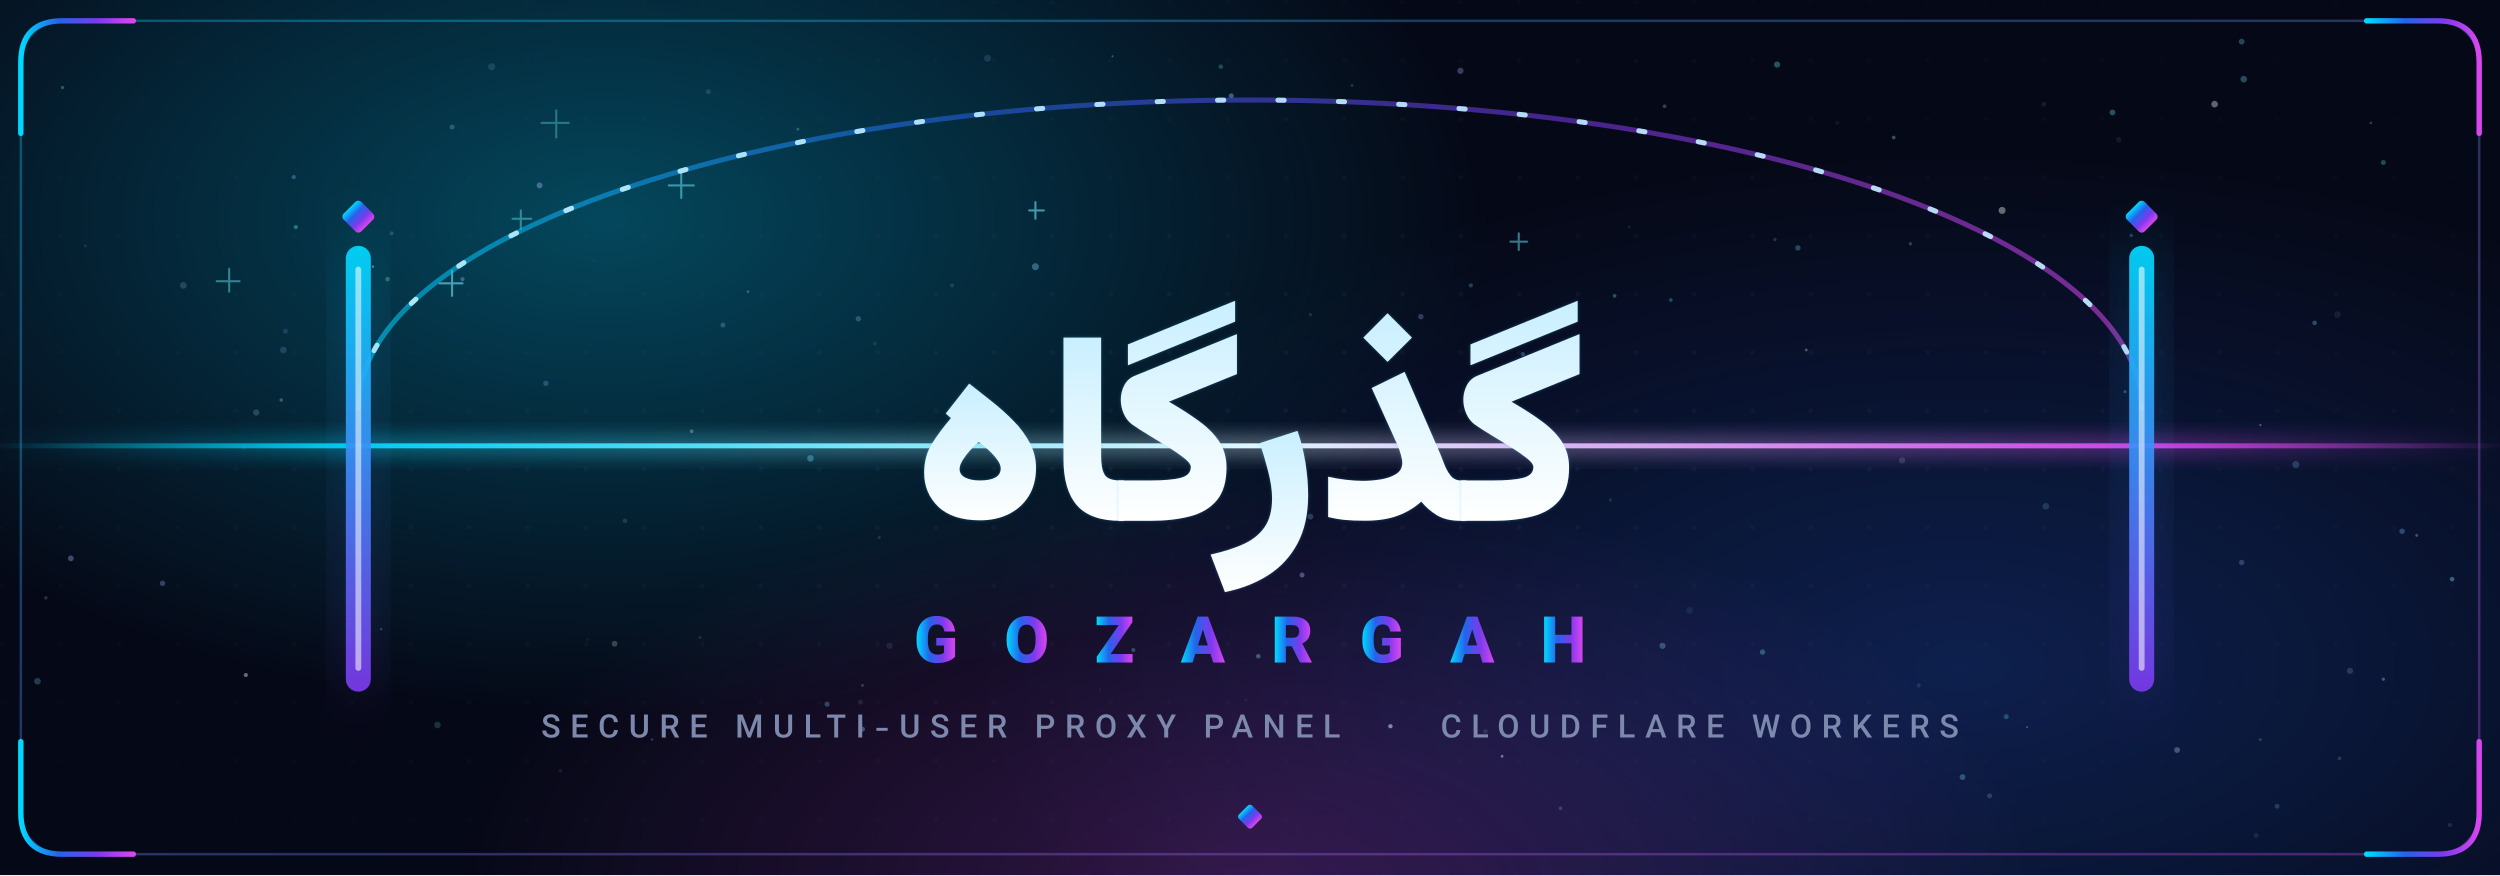
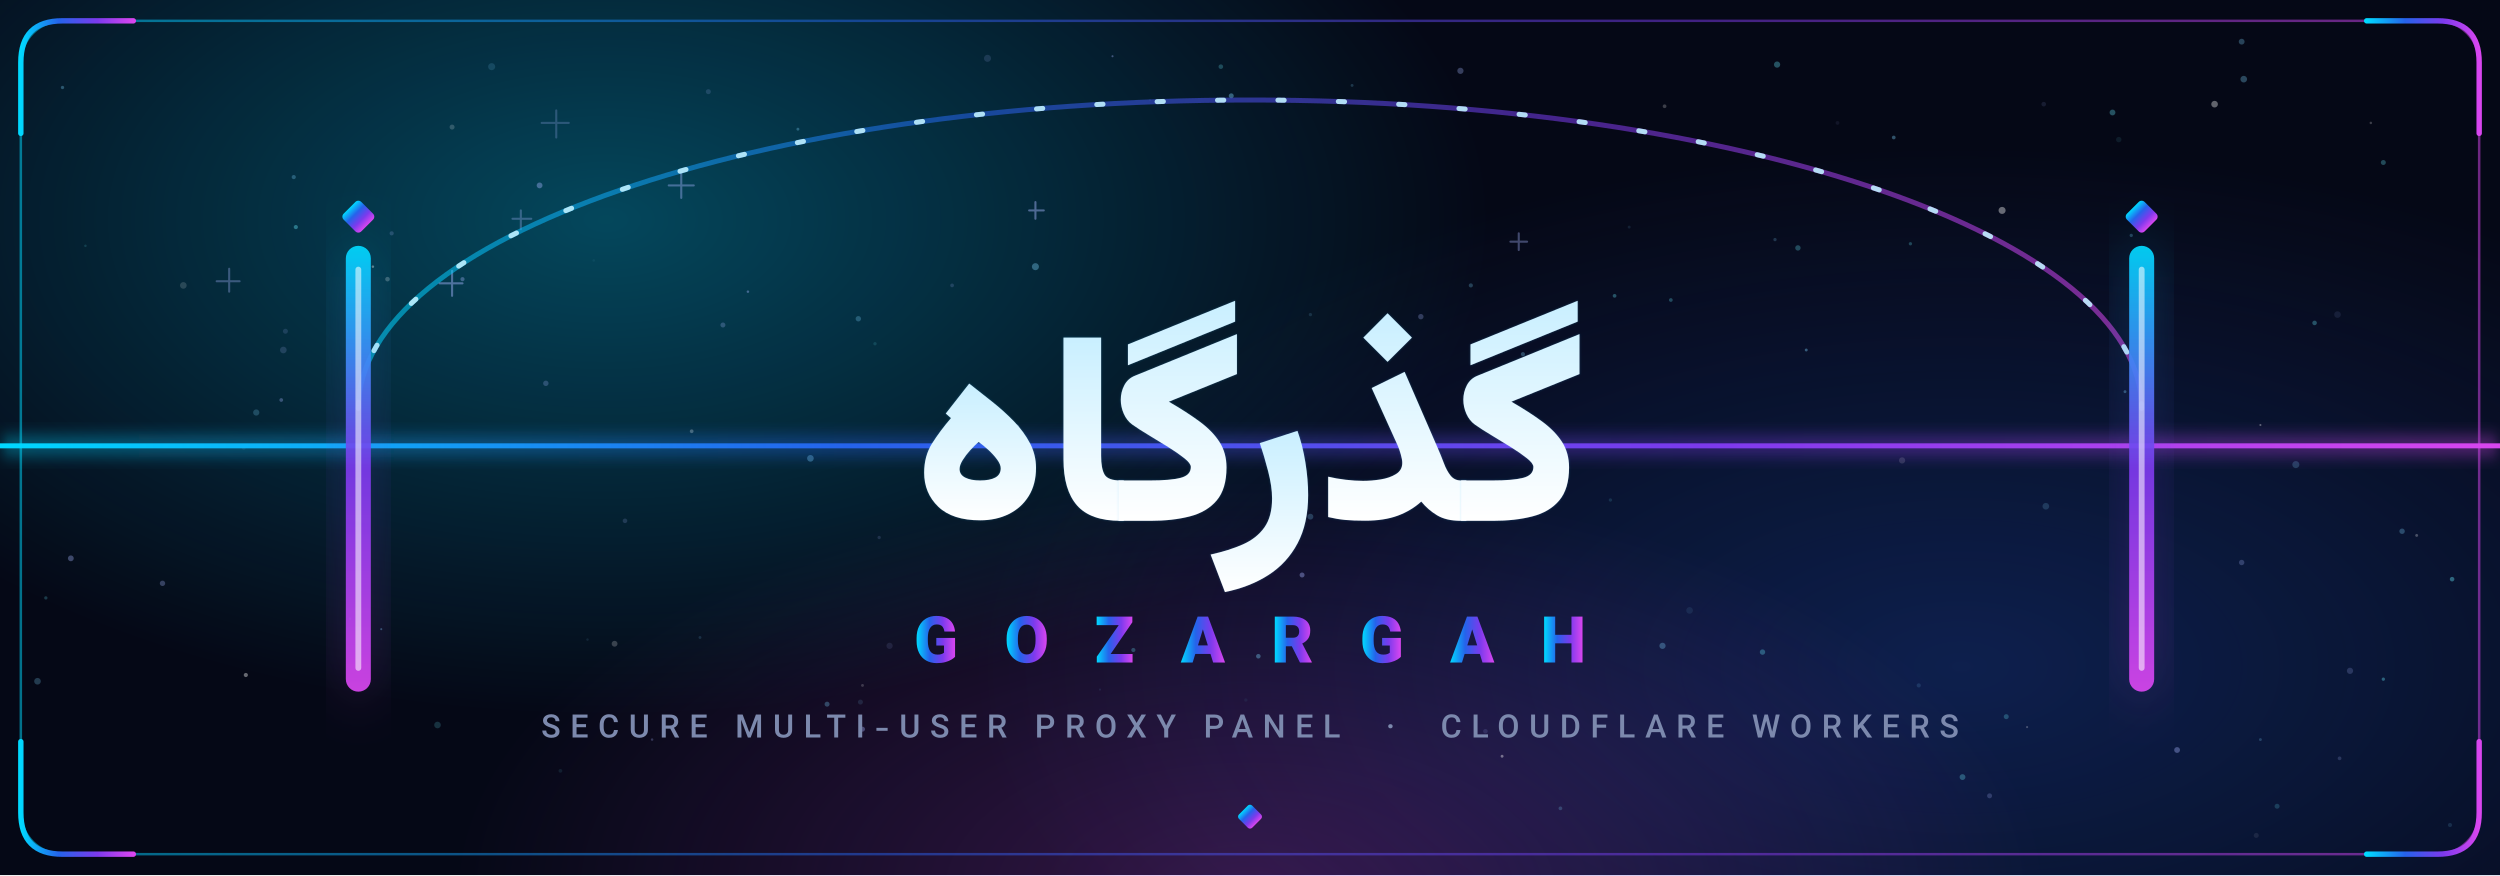
<svg xmlns="http://www.w3.org/2000/svg" width="1200" height="420" viewBox="0 0 1200 420" role="img" aria-label="Gozargah — secure multi-user proxy panel on Cloudflare Workers">
  <defs>
+     <linearGradient id="brandGrad" x1="0" y1="0" x2="1" y2="0">
+       <stop offset="0%" stop-color="#00D9FF" />
+       <stop offset="34%" stop-color="#2563EB" />
+       <stop offset="68%" stop-color="#7C3AED" />
+       <stop offset="100%" stop-color="#D946EF" />
+     </linearGradient>
+     <linearGradient id="brandGradV" x1="0" y1="0" x2="0" y2="1">
+       <stop offset="0%" stop-color="#00D9FF" />
+       <stop offset="50%" stop-color="#7C3AED" />
+       <stop offset="100%" stop-color="#D946EF" />
+     </linearGradient>
+     <linearGradient id="textGrad" x1="0" y1="0" x2="0" y2="1">
+       <stop offset="0%" stop-color="#FFFFFF" />
+       <stop offset="100%" stop-color="#C9EFFF" />
+     </linearGradient>
    <radialGradient id="gCyan" cx="50%" cy="50%" r="50%">
-       <stop offset="0%" stop-color="#00D9FF" stop-opacity="0.30" />
+       <stop offset="0%" stop-color="#00D9FF" stop-opacity="0.3" />
      <stop offset="100%" stop-color="#00D9FF" stop-opacity="0" />
    </radialGradient>
    <radialGradient id="gBlue" cx="50%" cy="50%" r="50%">
      <stop offset="0%" stop-color="#2563EB" stop-opacity="0.26" />
      <stop offset="100%" stop-color="#2563EB" stop-opacity="0" />
    </radialGradient>
    <radialGradient id="gMag" cx="50%" cy="50%" r="50%">
      <stop offset="0%" stop-color="#D946EF" stop-opacity="0.22" />
      <stop offset="100%" stop-color="#D946EF" stop-opacity="0" />
    </radialGradient>
-     <linearGradient id="textGrad" x1="0" y1="0" x2="0" y2="1">
-       <stop offset="0%" stop-color="#FFFFFF" />
-       <stop offset="100%" stop-color="#C9EFFF" />
-     </linearGradient>
-     <linearGradient id="brandGrad" x1="0" y1="0" x2="1" y2="0">
-       <stop offset="0%" stop-color="#00D9FF" />
-       <stop offset="34%" stop-color="#2563EB" />
-       <stop offset="68%" stop-color="#7C3AED" />
-       <stop offset="100%" stop-color="#D946EF" />
-     </linearGradient>
-     <linearGradient id="pillarGrad" x1="0" y1="0" x2="0" y2="1">
-       <stop offset="0%" stop-color="#00D9FF" />
-       <stop offset="100%" stop-color="#7C3AED" />
-     </linearGradient>
-     <linearGradient id="beamGrad" x1="0" y1="0" x2="1" y2="0">
-       <stop offset="0%" stop-color="#00D9FF" stop-opacity="0" />
-       <stop offset="14%" stop-color="#00D9FF" stop-opacity="0.9" />
-       <stop offset="50%" stop-color="#E0F7FF" stop-opacity="1" />
-       <stop offset="86%" stop-color="#D946EF" stop-opacity="0.9" />
-       <stop offset="100%" stop-color="#D946EF" stop-opacity="0" />
-     </linearGradient>
-     <linearGradient id="frameGrad" x1="0" y1="0" x2="1" y2="1">
-       <stop offset="0%" stop-color="#00D9FF" stop-opacity="0.65" />
-       <stop offset="100%" stop-color="#D946EF" stop-opacity="0.65" />
-     </linearGradient>
-     <pattern id="dots" width="28" height="28" patternUnits="userSpaceOnUse">
-       <circle cx="1.2" cy="1.2" r="1.1" fill="#3B4C7A" />
-     </pattern>
    <filter id="blurL" x="-60%" y="-60%" width="220%" height="220%">
-       <feGaussianBlur stdDeviation="16" />
+       <feGaussianBlur stdDeviation="14" />
    </filter>
    <filter id="blurS" x="-60%" y="-60%" width="220%" height="220%">
-       <feGaussianBlur stdDeviation="4" />
+       <feGaussianBlur stdDeviation="3.5" />
    </filter>
-     <filter id="wmGlow" x="-30%" y="-60%" width="160%" height="220%">
-       <feDropShadow dx="0" dy="0" stdDeviation="14" flood-color="#38BDF8" flood-opacity="0.38" />
+     <filter id="softGlow" x="-40%" y="-40%" width="180%" height="180%">
+       <feDropShadow dx="0" dy="0" stdDeviation="10" flood-color="#38BDF8" flood-opacity="0.38" />
    </filter>
-     <radialGradient id="fadeMask" cx="50%" cy="50%" r="72%">
-       <stop offset="0%" stop-color="#FFFFFF" stop-opacity="0.16" />
-       <stop offset="70%" stop-color="#FFFFFF" stop-opacity="0.05" />
-       <stop offset="100%" stop-color="#FFFFFF" stop-opacity="0" />
-     </radialGradient>
-     <mask id="dotMask">
-       <rect width="1200" height="420" fill="url(#fadeMask)" />
-     </mask>
  </defs>
  <rect width="1200" height="420" fill="#050816" />
  <ellipse cx="290" cy="105" rx="430" ry="240" fill="url(#gCyan)" />
  <ellipse cx="940" cy="320" rx="470" ry="250" fill="url(#gBlue)" />
  <ellipse cx="600" cy="430" rx="380" ry="200" fill="url(#gMag)" />
-   <rect width="1200" height="420" fill="url(#dots)" mask="url(#dotMask)" />
  <circle cx="852" cy="115" r="0.8" fill="#7DD3FC" opacity="0.21" />
  <circle cx="414" cy="329" r="0.7" fill="#FFFFFF" opacity="0.18" />
  <circle cx="136" cy="168" r="1.6" fill="#A5B4FC" opacity="0.18" />
  <circle cx="799" cy="51" r="0.9" fill="#FFFFFF" opacity="0.22" />
  <circle cx="1160" cy="257" r="0.7" fill="#FFFFFF" opacity="0.26" />
  <circle cx="30" cy="42" r="0.8" fill="#7DD3FC" opacity="0.32" />
  <circle cx="383" cy="62" r="0.7" fill="#7DD3FC" opacity="0.31" />
  <circle cx="340" cy="44" r="1.2" fill="#A5B4FC" opacity="0.17" />
  <circle cx="414" cy="350" r="1.2" fill="#A5B4FC" opacity="0.36" />
  <circle cx="552" cy="48" r="0.5" fill="#67E8F9" opacity="0.08" />
  <circle cx="942" cy="373" r="1.4" fill="#67E8F9" opacity="0.30" />
  <circle cx="598" cy="336" r="0.8" fill="#67E8F9" opacity="0.06" />
  <circle cx="18" cy="327" r="1.6" fill="#7DD3FC" opacity="0.25" />
  <circle cx="1083" cy="401" r="1.2" fill="#FFFFFF" opacity="0.08" />
  <circle cx="295" cy="309" r="1.4" fill="#FFFFFF" opacity="0.21" />
  <circle cx="749" cy="388" r="0.9" fill="#7DD3FC" opacity="0.23" />
  <circle cx="236" cy="32" r="1.7" fill="#7DD3FC" opacity="0.15" />
  <circle cx="78" cy="280" r="1.3" fill="#A5B4FC" opacity="0.30" />
  <circle cx="1076" cy="270" r="1.3" fill="#A5B4FC" opacity="0.26" />
  <circle cx="179" cy="128" r="0.6" fill="#FFFFFF" opacity="0.37" />
  <circle cx="701" cy="34" r="1.5" fill="#A5B4FC" opacity="0.31" />
  <circle cx="427" cy="310" r="1.5" fill="#A5B4FC" opacity="0.12" />
  <circle cx="1144" cy="326" r="0.8" fill="#67E8F9" opacity="0.36" />
  <circle cx="921" cy="329" r="1.0" fill="#7DD3FC" opacity="0.14" />
  <circle cx="474" cy="28" r="1.7" fill="#A5B4FC" opacity="0.15" />
  <circle cx="1122" cy="151" r="1.6" fill="#A5B4FC" opacity="0.10" />
  <circle cx="183" cy="302" r="0.5" fill="#7DD3FC" opacity="0.34" />
  <circle cx="141" cy="85" r="1.0" fill="#7DD3FC" opacity="0.29" />
  <circle cx="422" cy="258" r="0.8" fill="#A5B4FC" opacity="0.16" />
  <circle cx="625" cy="276" r="1.2" fill="#A5B4FC" opacity="0.39" />
  <circle cx="259" cy="89" r="1.4" fill="#A5B4FC" opacity="0.40" />
  <circle cx="1144" cy="78" r="1.2" fill="#67E8F9" opacity="0.29" />
  <circle cx="1045" cy="360" r="1.4" fill="#A5B4FC" opacity="0.37" />
  <circle cx="282" cy="307" r="0.6" fill="#7DD3FC" opacity="0.10" />
  <circle cx="389" cy="220" r="1.6" fill="#7DD3FC" opacity="0.34" />
  <circle cx="1111" cy="155" r="1.1" fill="#67E8F9" opacity="0.31" />
  <circle cx="853" cy="31" r="1.5" fill="#67E8F9" opacity="0.33" />
  <circle cx="798" cy="310" r="1.5" fill="#7DD3FC" opacity="0.31" />
  <circle cx="1063" cy="50" r="1.6" fill="#FFFFFF" opacity="0.37" />
  <circle cx="1085" cy="355" r="0.7" fill="#7DD3FC" opacity="0.23" />
  <circle cx="222" cy="134" r="1.0" fill="#A5B4FC" opacity="0.35" />
  <circle cx="285" cy="125" r="0.6" fill="#7DD3FC" opacity="0.06" />
  <circle cx="629" cy="248" r="1.4" fill="#7DD3FC" opacity="0.24" />
  <circle cx="981" cy="50" r="1.1" fill="#A5B4FC" opacity="0.12" />
  <circle cx="217" cy="61" r="1.2" fill="#FFFFFF" opacity="0.18" />
  <circle cx="1128" cy="322" r="1.5" fill="#A5B4FC" opacity="0.21" />
  <circle cx="863" cy="119" r="1.3" fill="#67E8F9" opacity="0.28" />
  <circle cx="186" cy="134" r="1.1" fill="#FFFFFF" opacity="0.23" />
  <circle cx="1102" cy="223" r="1.7" fill="#7DD3FC" opacity="0.22" />
  <circle cx="1085" cy="204" r="0.5" fill="#FFFFFF" opacity="0.33" />
  <circle cx="313" cy="355" r="0.6" fill="#A5B4FC" opacity="0.26" />
  <circle cx="347" cy="156" r="1.2" fill="#A5B4FC" opacity="0.26" />
  <circle cx="300" cy="250" r="1.1" fill="#A5B4FC" opacity="0.18" />
  <circle cx="882" cy="59" r="0.9" fill="#A5B4FC" opacity="0.08" />
  <circle cx="867" cy="168" r="0.7" fill="#7DD3FC" opacity="0.39" />
  <circle cx="262" cy="184" r="1.3" fill="#A5B4FC" opacity="0.25" />
  <circle cx="123" cy="198" r="1.5" fill="#7DD3FC" opacity="0.23" />
  <circle cx="210" cy="348" r="1.6" fill="#67E8F9" opacity="0.18" />
  <circle cx="41" cy="118" r="0.6" fill="#67E8F9" opacity="0.15" />
  <circle cx="1177" cy="278" r="1.1" fill="#67E8F9" opacity="0.39" />
  <circle cx="88" cy="137" r="1.6" fill="#FFFFFF" opacity="0.15" />
  <circle cx="269" cy="370" r="0.9" fill="#67E8F9" opacity="0.10" />
  <circle cx="775" cy="142" r="0.9" fill="#67E8F9" opacity="0.32" />
  <circle cx="973" cy="349" r="0.5" fill="#FFFFFF" opacity="0.25" />
  <circle cx="336" cy="306" r="0.7" fill="#7DD3FC" opacity="0.15" />
  <circle cx="913" cy="221" r="1.5" fill="#FFFFFF" opacity="0.14" />
  <circle cx="142" cy="109" r="1.0" fill="#67E8F9" opacity="0.38" />
  <circle cx="1123" cy="364" r="0.9" fill="#A5B4FC" opacity="0.20" />
  <circle cx="1093" cy="387" r="1.2" fill="#67E8F9" opacity="0.19" />
  <circle cx="528" cy="331" r="0.5" fill="#7DD3FC" opacity="0.10" />
  <circle cx="1076" cy="20" r="1.4" fill="#7DD3FC" opacity="0.29" />
  <circle cx="961" cy="101" r="1.7" fill="#FFFFFF" opacity="0.39" />
  <circle cx="1014" cy="54" r="1.4" fill="#67E8F9" opacity="0.33" />
  <circle cx="1023" cy="113" r="0.8" fill="#7DD3FC" opacity="0.26" />
  <circle cx="982" cy="243" r="1.6" fill="#7DD3FC" opacity="0.18" />
  <circle cx="811" cy="293" r="1.6" fill="#7DD3FC" opacity="0.09" />
  <circle cx="1017" cy="67" r="1.3" fill="#67E8F9" opacity="0.09" />
  <circle cx="544" cy="312" r="1.0" fill="#67E8F9" opacity="0.27" />
  <circle cx="332" cy="207" r="0.9" fill="#FFFFFF" opacity="0.28" />
  <circle cx="782" cy="109" r="0.7" fill="#7DD3FC" opacity="0.11" />
  <circle cx="713" cy="351" r="1.1" fill="#A5B4FC" opacity="0.14" />
  <circle cx="534" cy="27" r="0.5" fill="#A5B4FC" opacity="0.38" />
  <circle cx="359" cy="140" r="0.6" fill="#A5B4FC" opacity="0.40" />
  <circle cx="137" cy="159" r="1.2" fill="#A5B4FC" opacity="0.16" />
  <circle cx="117" cy="215" r="0.9" fill="#A5B4FC" opacity="0.10" />
  <circle cx="118" cy="324" r="1.0" fill="#FFFFFF" opacity="0.39" />
  <circle cx="917" cy="117" r="0.8" fill="#67E8F9" opacity="0.26" />
  <circle cx="735" cy="158" r="1.6" fill="#A5B4FC" opacity="0.34" />
  <circle cx="591" cy="46" r="1.2" fill="#7DD3FC" opacity="0.40" />
  <circle cx="909" cy="66" r="0.9" fill="#7DD3FC" opacity="0.36" />
  <circle cx="22" cy="287" r="0.8" fill="#67E8F9" opacity="0.22" />
  <circle cx="629" cy="151" r="0.8" fill="#7DD3FC" opacity="0.15" />
  <circle cx="846" cy="313" r="1.3" fill="#67E8F9" opacity="0.31" />
  <circle cx="802" cy="144" r="0.9" fill="#67E8F9" opacity="0.28" />
  <circle cx="497" cy="128" r="1.7" fill="#7DD3FC" opacity="0.36" />
  <circle cx="413" cy="337" r="1.2" fill="#7DD3FC" opacity="0.13" />
  <circle cx="34" cy="268" r="1.4" fill="#A5B4FC" opacity="0.35" />
  <circle cx="168" cy="297" r="0.6" fill="#7DD3FC" opacity="0.30" />
  <circle cx="1077" cy="38" r="1.6" fill="#7DD3FC" opacity="0.31" />
  <circle cx="731" cy="170" r="1.0" fill="#7DD3FC" opacity="0.30" />
  <circle cx="963" cy="344" r="1.2" fill="#67E8F9" opacity="0.25" />
  <circle cx="488" cy="205" r="1.3" fill="#A5B4FC" opacity="0.24" />
  <circle cx="457" cy="137" r="0.9" fill="#A5B4FC" opacity="0.18" />
  <circle cx="773" cy="240" r="0.8" fill="#67E8F9" opacity="0.14" />
  <circle cx="1020" cy="188" r="0.7" fill="#7DD3FC" opacity="0.34" />
  <circle cx="135" cy="192" r="0.9" fill="#A5B4FC" opacity="0.33" />
  <circle cx="420" cy="165" r="0.8" fill="#67E8F9" opacity="0.14" />
  <circle cx="706" cy="137" r="1.0" fill="#7DD3FC" opacity="0.26" />
  <circle cx="604" cy="315" r="1.1" fill="#7DD3FC" opacity="0.37" />
  <circle cx="1153" cy="255" r="1.3" fill="#7DD3FC" opacity="0.29" />
  <circle cx="682" cy="152" r="1.3" fill="#A5B4FC" opacity="0.27" />
  <circle cx="649" cy="41" r="0.7" fill="#7DD3FC" opacity="0.20" />
  <circle cx="1138" cy="59" r="0.6" fill="#FFFFFF" opacity="0.22" />
  <circle cx="721" cy="363" r="0.7" fill="#FFFFFF" opacity="0.39" />
  <circle cx="586" cy="32" r="1.1" fill="#67E8F9" opacity="0.25" />
  <circle cx="412" cy="153" r="1.3" fill="#7DD3FC" opacity="0.27" />
  <circle cx="397" cy="338" r="1.2" fill="#7DD3FC" opacity="0.30" />
  <circle cx="188" cy="112" r="1.0" fill="#A5B4FC" opacity="0.21" />
  <circle cx="1176" cy="396" r="1.0" fill="#7DD3FC" opacity="0.14" />
  <circle cx="955" cy="382" r="1.2" fill="#A5B4FC" opacity="0.23" />
-   <path d="M 246 105 H 255 M 250 101 V 110" stroke="#67E8F9" stroke-width="1" stroke-linecap="round" opacity="0.43" />
-   <path d="M 211 136 H 222 M 217 130 V 142" stroke="#67E8F9" stroke-width="1" stroke-linecap="round" opacity="0.60" />
-   <path d="M 494 101 H 501 M 497 97 V 105" stroke="#67E8F9" stroke-width="1" stroke-linecap="round" opacity="0.59" />
-   <path d="M 321 89 H 333 M 327 83 V 95" stroke="#67E8F9" stroke-width="1" stroke-linecap="round" opacity="0.53" />
-   <path d="M 260 59 H 273 M 267 53 V 66" stroke="#67E8F9" stroke-width="1" stroke-linecap="round" opacity="0.35" />
-   <path d="M 104 135 H 115 M 110 129 V 140" stroke="#67E8F9" stroke-width="1" stroke-linecap="round" opacity="0.46" />
-   <path d="M 725 116 H 733 M 729 112 V 120" stroke="#67E8F9" stroke-width="1" stroke-linecap="round" opacity="0.49" />
-   <rect x="0" y="209" width="1200" height="10" fill="url(#beamGrad)" opacity="0.35" filter="url(#blurS)" />
-   <rect x="0" y="212.8" width="1200" height="2.4" fill="url(#beamGrad)">
+   <path d="M 246 105 H 255 M 250 101 V 110" stroke="#A5B4FC" stroke-width="1" stroke-linecap="round" opacity="0.32" />
+   <path d="M 211 136 H 222 M 217 130 V 142" stroke="#A5B4FC" stroke-width="1" stroke-linecap="round" opacity="0.46" />
+   <path d="M 494 101 H 501 M 497 97 V 105" stroke="#A5B4FC" stroke-width="1" stroke-linecap="round" opacity="0.46" />
+   <path d="M 321 89 H 333 M 327 83 V 95" stroke="#A5B4FC" stroke-width="1" stroke-linecap="round" opacity="0.41" />
+   <path d="M 260 59 H 273 M 267 53 V 66" stroke="#A5B4FC" stroke-width="1" stroke-linecap="round" opacity="0.25" />
+   <path d="M 104 135 H 115 M 110 129 V 140" stroke="#A5B4FC" stroke-width="1" stroke-linecap="round" opacity="0.34" />
+   <path d="M 725 116 H 733 M 729 112 V 120" stroke="#A5B4FC" stroke-width="1" stroke-linecap="round" opacity="0.37" />
+   <rect x="0" y="209" width="1200" height="10" fill="url(#brandGrad)" opacity="0.35" filter="url(#blurS)" />
+   <rect x="0" y="212.8" width="1200" height="2.4" fill="url(#brandGrad)">
    <animate attributeName="opacity" values="0.82;1;0.82" dur="3.2s" repeatCount="indefinite" />
  </rect>
  <path d="M 172 196 A 428 148 0 0 1 1028 196" fill="none" stroke="url(#brandGrad)" stroke-width="2.4" opacity="0.55" />
  <path d="M 172 196 A 428 148 0 0 1 1028 196" fill="none" stroke="#BFEFFF" stroke-width="2.4" stroke-dasharray="3 26" stroke-linecap="round" opacity="0.9">
    <animate attributeName="stroke-dashoffset" from="0" to="-116" dur="6.5s" repeatCount="indefinite" />
  </path>
-   <rect x="165" y="118" width="14" height="214" rx="7" fill="url(#pillarGrad)" opacity="0.28" filter="url(#blurL)" />
-   <rect x="1021" y="118" width="14" height="214" rx="7" fill="url(#pillarGrad)" opacity="0.28" filter="url(#blurL)" />
-   <rect x="166" y="118" width="12" height="214" rx="6" fill="url(#pillarGrad)" opacity="0.92" />
-   <rect x="1022" y="118" width="12" height="214" rx="6" fill="url(#pillarGrad)" opacity="0.92" />
+   <rect x="165" y="118" width="14" height="214" rx="7" fill="url(#brandGradV)" opacity="0.28" filter="url(#blurL)" />
+   <rect x="1021" y="118" width="14" height="214" rx="7" fill="url(#brandGradV)" opacity="0.28" filter="url(#blurL)" />
+   <rect x="166" y="118" width="12" height="214" rx="6" fill="url(#brandGradV)" opacity="0.92" />
+   <rect x="1022" y="118" width="12" height="214" rx="6" fill="url(#brandGradV)" opacity="0.92" />
  <rect x="170.6" y="128" width="2.8" height="194" rx="1.4" fill="#FFFFFF" opacity="0.55" />
  <rect x="1026.6" y="128" width="2.8" height="194" rx="1.4" fill="#FFFFFF" opacity="0.55" />
  <g transform="translate(172,104) rotate(45)">
    <rect x="-6" y="-6" width="12" height="12" rx="2" fill="url(#brandGrad)">
      <animate attributeName="opacity" values="0.55;1;0.55" dur="2.8s" repeatCount="indefinite" />
    </rect>
  </g>
  <g transform="translate(1028,104) rotate(45)">
    <rect x="-6" y="-6" width="12" height="12" rx="2" fill="url(#brandGrad)">
      <animate attributeName="opacity" values="1;0.55;1" dur="2.8s" repeatCount="indefinite" />
    </rect>
  </g>
-   <path transform="translate(438.72,250.00) scale(0.0625,-0.0625)" d="M284.0 789.0 244.0 824.0 424.0 1054.0Q512.0 985.0 602.0 913.5Q692.0 842.0 768.0 763.5Q844.0 685.0 890.5 596.5Q937.0 508.0 937.0 407.0Q937.0 281.0 881.5 191.0Q826.0 101.0 729.0 52.5Q632.0 4.0 508.0 4.0Q295.0 4.0 186.5 108.5Q78.0 213.0 78.0 370.0Q78.0 498.0 139.0 594.5Q200.0 691.0 284.0 789.0ZM666.0 404.0Q666.0 433.0 638.5 470.5Q611.0 508.0 571.5 544.5Q532.0 581.0 496.0 606.0Q466.0 580.0 432.0 542.5Q398.0 505.0 374.0 466.5Q350.0 428.0 350.0 398.0Q350.0 354.0 393.5 332.0Q437.0 310.0 507.0 310.0Q583.0 310.0 624.5 332.5Q666.0 355.0 666.0 404.0Z" fill="url(#textGrad)" filter="url(#wmGlow)" />
-   <path transform="translate(502.16,250.00) scale(0.0625,-0.0625)" d="M133.0 1407.0H422.0V501.0Q422.0 401.0 448.5 355.5Q475.0 310.0 571.0 310.0H596.0V0.0H571.0Q341.0 0.0 237.0 118.5Q133.0 237.0 133.0 472.0Z" fill="url(#textGrad)" filter="url(#wmGlow)" />
-   <path transform="translate(538.16,250.00) scale(0.0625,-0.0625)" d="M52.0 1195.0V1355.0L875.0 1690.0V1530.0ZM366.0 915.0Q503.0 836.0 602.5 762.5Q702.0 689.0 755.5 605.0Q809.0 521.0 809.0 410.0Q809.0 246.0 734.0 157.0Q659.0 68.0 527.0 34.0Q395.0 0.0 224.0 0.0H-20.0V310.0H223.0Q376.0 310.0 455.5 330.0Q535.0 350.0 535.0 414.0Q535.0 441.0 485.5 480.5Q436.0 520.0 362.5 566.0Q289.0 612.0 213.5 657.0Q138.0 702.0 86.0 739.0Q43.0 770.0 20.0 822.5Q-3.0 875.0 -3.0 930.0Q-3.0 989.0 24.0 1041.0Q51.0 1093.0 107.0 1115.0L889.0 1434.0V1127.0Z" fill="url(#textGrad)" filter="url(#wmGlow)" />
-   <path transform="translate(584.97,250.00) scale(0.0625,-0.0625)" d="M48.0 -547.0 -62.0 -259.0Q79.0 -228.0 185.5 -181.0Q292.0 -134.0 351.0 -50.5Q410.0 33.0 410.0 172.0Q410.0 264.0 379.5 381.5Q349.0 499.0 316.0 597.0L605.0 691.0Q645.0 579.0 666.0 448.5Q687.0 318.0 687.0 198.0Q687.0 -20.0 606.0 -172.5Q525.0 -325.0 381.0 -417.0Q237.0 -509.0 48.0 -547.0Z" fill="url(#textGrad)" filter="url(#wmGlow)" />
-   <path transform="translate(632.59,250.00) scale(0.0625,-0.0625)" d="M535.0 1594.0 722.0 1407.0 535.0 1221.0 349.0 1407.0ZM648.0 445.0Q648.0 470.0 636.5 510.5Q625.0 551.0 614.0 576.0L413.0 1020.0L666.0 1144.0L919.0 562.0Q946.0 501.0 967.5 443.0Q989.0 385.0 1019.0 347.5Q1049.0 310.0 1098.0 310.0H1140.0V0.0H1098.0Q986.0 0.0 915.5 42.5Q845.0 85.0 794.0 148.0Q717.0 78.0 613.0 39.5Q509.0 1.0 362.0 1.0Q271.0 1.0 208.5 7.0Q146.0 13.0 79.0 29.0V339.0Q141.0 324.0 213.5 315.5Q286.0 307.0 347.0 307.0Q412.0 307.0 481.5 318.0Q551.0 329.0 599.5 359.0Q648.0 389.0 648.0 445.0Z" fill="url(#textGrad)" filter="url(#wmGlow)" />
-   <path transform="translate(702.59,250.00) scale(0.0625,-0.0625)" d="M52.0 1195.0V1355.0L875.0 1690.0V1530.0ZM366.0 915.0Q503.0 836.0 602.5 762.5Q702.0 689.0 755.5 605.0Q809.0 521.0 809.0 410.0Q809.0 246.0 734.0 157.0Q659.0 68.0 527.0 34.0Q395.0 0.0 224.0 0.0H-20.0V310.0H223.0Q376.0 310.0 455.5 330.0Q535.0 350.0 535.0 414.0Q535.0 441.0 485.5 480.5Q436.0 520.0 362.5 566.0Q289.0 612.0 213.5 657.0Q138.0 702.0 86.0 739.0Q43.0 770.0 20.0 822.5Q-3.0 875.0 -3.0 930.0Q-3.0 989.0 24.0 1041.0Q51.0 1093.0 107.0 1115.0L889.0 1434.0V1127.0Z" fill="url(#textGrad)" filter="url(#wmGlow)" />
+   <path transform="translate(438.72,250.00) scale(0.0625,-0.0625)" d="M284.0 789.0 244.0 824.0 424.0 1054.0Q512.0 985.0 602.0 913.5Q692.0 842.0 768.0 763.5Q844.0 685.0 890.5 596.5Q937.0 508.0 937.0 407.0Q937.0 281.0 881.5 191.0Q826.0 101.0 729.0 52.5Q632.0 4.0 508.0 4.0Q295.0 4.0 186.5 108.5Q78.0 213.0 78.0 370.0Q78.0 498.0 139.0 594.5Q200.0 691.0 284.0 789.0ZM666.0 404.0Q666.0 433.0 638.5 470.5Q611.0 508.0 571.5 544.5Q532.0 581.0 496.0 606.0Q466.0 580.0 432.0 542.5Q398.0 505.0 374.0 466.5Q350.0 428.0 350.0 398.0Q350.0 354.0 393.5 332.0Q437.0 310.0 507.0 310.0Q583.0 310.0 624.5 332.5Q666.0 355.0 666.0 404.0Z" fill="url(#textGrad)" filter="url(#softGlow)" />
+   <path transform="translate(502.16,250.00) scale(0.0625,-0.0625)" d="M133.0 1407.0H422.0V501.0Q422.0 401.0 448.5 355.5Q475.0 310.0 571.0 310.0H596.0V0.0H571.0Q341.0 0.0 237.0 118.5Q133.0 237.0 133.0 472.0Z" fill="url(#textGrad)" filter="url(#softGlow)" />
+   <path transform="translate(538.16,250.00) scale(0.0625,-0.0625)" d="M52.0 1195.0V1355.0L875.0 1690.0V1530.0ZM366.0 915.0Q503.0 836.0 602.5 762.5Q702.0 689.0 755.5 605.0Q809.0 521.0 809.0 410.0Q809.0 246.0 734.0 157.0Q659.0 68.0 527.0 34.0Q395.0 0.0 224.0 0.0H-20.0V310.0H223.0Q376.0 310.0 455.5 330.0Q535.0 350.0 535.0 414.0Q535.0 441.0 485.5 480.5Q436.0 520.0 362.5 566.0Q289.0 612.0 213.5 657.0Q138.0 702.0 86.0 739.0Q43.0 770.0 20.0 822.5Q-3.0 875.0 -3.0 930.0Q-3.0 989.0 24.0 1041.0Q51.0 1093.0 107.0 1115.0L889.0 1434.0V1127.0Z" fill="url(#textGrad)" filter="url(#softGlow)" />
+   <path transform="translate(584.97,250.00) scale(0.0625,-0.0625)" d="M48.0 -547.0 -62.0 -259.0Q79.0 -228.0 185.5 -181.0Q292.0 -134.0 351.0 -50.5Q410.0 33.0 410.0 172.0Q410.0 264.0 379.5 381.5Q349.0 499.0 316.0 597.0L605.0 691.0Q645.0 579.0 666.0 448.5Q687.0 318.0 687.0 198.0Q687.0 -20.0 606.0 -172.5Q525.0 -325.0 381.0 -417.0Q237.0 -509.0 48.0 -547.0Z" fill="url(#textGrad)" filter="url(#softGlow)" />
+   <path transform="translate(632.59,250.00) scale(0.0625,-0.0625)" d="M535.0 1594.0 722.0 1407.0 535.0 1221.0 349.0 1407.0ZM648.0 445.0Q648.0 470.0 636.5 510.5Q625.0 551.0 614.0 576.0L413.0 1020.0L666.0 1144.0L919.0 562.0Q946.0 501.0 967.5 443.0Q989.0 385.0 1019.0 347.5Q1049.0 310.0 1098.0 310.0H1140.0V0.0H1098.0Q986.0 0.0 915.5 42.5Q845.0 85.0 794.0 148.0Q717.0 78.0 613.0 39.5Q509.0 1.0 362.0 1.0Q271.0 1.0 208.5 7.0Q146.0 13.0 79.0 29.0V339.0Q141.0 324.0 213.5 315.5Q286.0 307.0 347.0 307.0Q412.0 307.0 481.5 318.0Q551.0 329.0 599.5 359.0Q648.0 389.0 648.0 445.0Z" fill="url(#textGrad)" filter="url(#softGlow)" />
+   <path transform="translate(702.59,250.00) scale(0.0625,-0.0625)" d="M52.0 1195.0V1355.0L875.0 1690.0V1530.0ZM366.0 915.0Q503.0 836.0 602.5 762.5Q702.0 689.0 755.5 605.0Q809.0 521.0 809.0 410.0Q809.0 246.0 734.0 157.0Q659.0 68.0 527.0 34.0Q395.0 0.0 224.0 0.0H-20.0V310.0H223.0Q376.0 310.0 455.5 330.0Q535.0 350.0 535.0 414.0Q535.0 441.0 485.5 480.5Q436.0 520.0 362.5 566.0Q289.0 612.0 213.5 657.0Q138.0 702.0 86.0 739.0Q43.0 770.0 20.0 822.5Q-3.0 875.0 -3.0 930.0Q-3.0 989.0 24.0 1041.0Q51.0 1093.0 107.0 1115.0L889.0 1434.0V1127.0Z" fill="url(#textGrad)" filter="url(#softGlow)" />
  <path transform="translate(438.72,318.00) scale(0.015137,-0.015137)" d="M1302.0 778.0V180.0Q1265.0 139.0 1188.5 92.5Q1112.0 46.0 996.0 13.0Q880.0 -20.0 723.0 -20.0Q530.0 -20.0 385.5 62.5Q241.0 145.0 161.5 303.0Q82.0 461.0 82.0 687.0V768.0Q82.0 995.0 162.0 1153.0Q242.0 1311.0 382.5 1394.0Q523.0 1477.0 704.0 1477.0Q905.0 1477.0 1031.0 1413.5Q1157.0 1350.0 1222.0 1238.5Q1287.0 1127.0 1301.0 981.0H964.0Q948.0 1089.0 893.0 1148.0Q838.0 1207.0 716.0 1207.0Q589.0 1207.0 514.0 1098.5Q439.0 990.0 439.0 770.0V687.0Q439.0 469.0 513.5 359.5Q588.0 250.0 748.0 250.0Q832.0 250.0 880.5 270.5Q929.0 291.0 951.0 311.0V537.0H707.0V778.0Z" fill="url(#brandGrad)" />
  <path transform="translate(482.12,318.00) scale(0.015137,-0.015137)" d="M1343.0 757.0V698.0Q1343.0 475.0 1262.0 314.5Q1181.0 154.0 1037.5 67.0Q894.0 -20.0 708.0 -20.0Q521.0 -20.0 377.0 67.0Q233.0 154.0 151.5 314.5Q70.0 475.0 70.0 698.0V757.0Q70.0 980.0 151.0 1141.0Q232.0 1302.0 375.5 1389.0Q519.0 1476.0 706.0 1476.0Q892.0 1476.0 1036.0 1389.0Q1180.0 1302.0 1261.5 1141.0Q1343.0 980.0 1343.0 757.0ZM987.0 698.0V759.0Q987.0 975.0 913.5 1088.0Q840.0 1201.0 706.0 1201.0Q567.0 1201.0 497.0 1088.0Q427.0 975.0 427.0 759.0V698.0Q427.0 484.0 498.0 369.0Q569.0 254.0 708.0 254.0Q842.0 254.0 914.5 369.0Q987.0 484.0 987.0 698.0Z" fill="url(#brandGrad)" />
  <path transform="translate(525.45,318.00) scale(0.015137,-0.015137)" d="M1201.0 270.0V0.0H67.0V185.0L762.0 1185.0H62.0V1456.0H1194.0V1276.0L506.0 270.0Z" fill="url(#brandGrad)" />
  <path transform="translate(566.83,318.00) scale(0.015137,-0.015137)" d="M1022.0 0.0 938.0 272.0H457.0L373.0 0.0H-4.0L531.0 1456.0H862.0L1400.0 0.0ZM541.0 543.0H854.0L697.0 1050.0Z" fill="url(#brandGrad)" />
  <path transform="translate(610.22,318.00) scale(0.015137,-0.015137)" d="M908.0 0.0 651.0 514.0H462.0V0.0H111.0V1456.0H684.0Q936.0 1456.0 1085.5 1343.5Q1235.0 1231.0 1235.0 1016.0Q1235.0 848.0 1165.5 752.0Q1096.0 656.0 981.0 602.0L1284.0 15.0V0.0ZM684.0 1185.0H462.0V785.0H684.0Q784.0 785.0 834.0 838.0Q884.0 891.0 884.0 984.0Q884.0 1078.0 833.0 1131.5Q782.0 1185.0 684.0 1185.0Z" fill="url(#brandGrad)" />
  <path transform="translate(652.71,318.00) scale(0.015137,-0.015137)" d="M1302.0 778.0V180.0Q1265.0 139.0 1188.5 92.5Q1112.0 46.0 996.0 13.0Q880.0 -20.0 723.0 -20.0Q530.0 -20.0 385.5 62.5Q241.0 145.0 161.5 303.0Q82.0 461.0 82.0 687.0V768.0Q82.0 995.0 162.0 1153.0Q242.0 1311.0 382.5 1394.0Q523.0 1477.0 704.0 1477.0Q905.0 1477.0 1031.0 1413.5Q1157.0 1350.0 1222.0 1238.5Q1287.0 1127.0 1301.0 981.0H964.0Q948.0 1089.0 893.0 1148.0Q838.0 1207.0 716.0 1207.0Q589.0 1207.0 514.0 1098.5Q439.0 990.0 439.0 770.0V687.0Q439.0 469.0 513.5 359.5Q588.0 250.0 748.0 250.0Q832.0 250.0 880.5 270.5Q929.0 291.0 951.0 311.0V537.0H707.0V778.0Z" fill="url(#brandGrad)" />
  <path transform="translate(696.11,318.00) scale(0.015137,-0.015137)" d="M1022.0 0.0 938.0 272.0H457.0L373.0 0.0H-4.0L531.0 1456.0H862.0L1400.0 0.0ZM541.0 543.0H854.0L697.0 1050.0Z" fill="url(#brandGrad)" />
  <path transform="translate(739.50,318.00) scale(0.015137,-0.015137)" d="M462.0 1456.0V878.0H978.0V1456.0H1328.0V0.0H978.0V608.0H462.0V0.0H111.0V1456.0Z" fill="url(#brandGrad)" />
  <path transform="translate(259.74,354.00) scale(0.007568,-0.007568)" d="M914.0 375.0Q914.0 435.0 888.5 478.0Q863.0 521.0 795.5 557.0Q728.0 593.0 601.0 632.0Q463.0 674.0 354.5 731.5Q246.0 789.0 183.0 872.5Q120.0 956.0 120.0 1075.0Q120.0 1193.0 185.5 1283.0Q251.0 1373.0 368.0 1424.5Q485.0 1476.0 639.0 1476.0Q802.0 1476.0 919.0 1416.0Q1036.0 1356.0 1099.5 1255.0Q1163.0 1154.0 1163.0 1032.0H914.0Q914.0 1139.0 845.0 1209.0Q776.0 1279.0 636.0 1279.0Q502.0 1279.0 436.5 1220.0Q371.0 1161.0 371.0 1075.0Q371.0 993.0 448.0 938.5Q525.0 884.0 685.0 837.0Q927.0 766.0 1046.5 659.0Q1166.0 552.0 1166.0 377.0Q1166.0 254.0 1101.5 165.0Q1037.0 76.0 920.5 28.0Q804.0 -20.0 647.0 -20.0Q542.0 -20.0 440.5 8.5Q339.0 37.0 256.0 94.0Q173.0 151.0 124.0 237.5Q75.0 324.0 75.0 440.0H326.0Q326.0 346.0 369.0 288.0Q412.0 230.0 485.0 203.0Q558.0 176.0 647.0 176.0Q779.0 176.0 846.5 231.0Q914.0 286.0 914.0 375.0Z" fill="#7C89AD" />
  <path transform="translate(273.72,354.00) scale(0.007568,-0.007568)" d="M1101.0 199.0V0.0H148.0V1456.0H1096.0V1256.0H399.0V848.0H1000.0V652.0H399.0V199.0Z" fill="#7C89AD" />
  <path transform="translate(287.08,354.00) scale(0.007568,-0.007568)" d="M1008.0 474.0H1258.0Q1246.0 331.0 1178.0 219.0Q1110.0 107.0 987.5 43.5Q865.0 -20.0 688.0 -20.0Q508.0 -20.0 376.5 64.5Q245.0 149.0 173.5 303.5Q102.0 458.0 102.0 667.0V788.0Q102.0 998.0 175.0 1152.5Q248.0 1307.0 381.5 1391.5Q515.0 1476.0 697.0 1476.0Q871.0 1476.0 991.0 1412.0Q1111.0 1348.0 1178.0 1235.0Q1245.0 1122.0 1259.0 976.0H1009.0Q994.0 1117.0 924.5 1196.0Q855.0 1275.0 697.0 1275.0Q527.0 1275.0 440.5 1148.5Q354.0 1022.0 354.0 790.0V667.0Q354.0 447.0 433.5 313.5Q513.0 180.0 688.0 180.0Q849.0 180.0 920.0 256.0Q991.0 332.0 1008.0 474.0Z" fill="#7C89AD" />
  <path transform="translate(301.80,354.00) scale(0.007568,-0.007568)" d="M965.0 1456.0H1215.0V483.0Q1215.0 317.0 1143.0 205.0Q1071.0 93.0 948.0 36.5Q825.0 -20.0 672.0 -20.0Q515.0 -20.0 392.0 36.5Q269.0 93.0 198.5 205.0Q128.0 317.0 128.0 483.0V1456.0H378.0V483.0Q378.0 326.0 457.5 252.5Q537.0 179.0 672.0 179.0Q807.0 179.0 886.0 252.5Q965.0 326.0 965.0 483.0Z" fill="#7C89AD" />
  <path transform="translate(316.54,354.00) scale(0.007568,-0.007568)" d="M979.0 0.0 685.0 562.0H399.0V0.0H148.0V1456.0H663.0Q911.0 1456.0 1049.5 1344.0Q1188.0 1232.0 1188.0 1018.0Q1188.0 870.0 1116.0 770.5Q1044.0 671.0 919.0 620.0L1247.0 13.0V0.0ZM663.0 1256.0H399.0V761.0H667.0Q802.0 761.0 870.0 830.5Q938.0 900.0 938.0 1006.0Q938.0 1120.0 871.0 1188.0Q804.0 1256.0 663.0 1256.0Z" fill="#7C89AD" />
  <path transform="translate(330.89,354.00) scale(0.007568,-0.007568)" d="M1101.0 199.0V0.0H148.0V1456.0H1096.0V1256.0H399.0V848.0H1000.0V652.0H399.0V199.0Z" fill="#7C89AD" />
  <path transform="translate(352.88,354.00) scale(0.007568,-0.007568)" d="M148.0 1456.0H474.0L895.0 333.0L1315.0 1456.0H1642.0V0.0H1391.0V484.0L1416.0 1133.0L983.0 0.0H805.0L373.0 1132.0L398.0 484.0V0.0H148.0Z" fill="#7C89AD" />
  <path transform="translate(371.03,354.00) scale(0.007568,-0.007568)" d="M965.0 1456.0H1215.0V483.0Q1215.0 317.0 1143.0 205.0Q1071.0 93.0 948.0 36.5Q825.0 -20.0 672.0 -20.0Q515.0 -20.0 392.0 36.5Q269.0 93.0 198.5 205.0Q128.0 317.0 128.0 483.0V1456.0H378.0V483.0Q378.0 326.0 457.5 252.5Q537.0 179.0 672.0 179.0Q807.0 179.0 886.0 252.5Q965.0 326.0 965.0 483.0Z" fill="#7C89AD" />
  <path transform="translate(385.77,354.00) scale(0.007568,-0.007568)" d="M1060.0 199.0V0.0H148.0V1456.0H399.0V199.0Z" fill="#7C89AD" />
  <path transform="translate(396.66,354.00) scale(0.007568,-0.007568)" d="M1204.0 1456.0V1256.0H747.0V0.0H498.0V1256.0H45.0V1456.0Z" fill="#7C89AD" />
  <path transform="translate(410.71,354.00) scale(0.007568,-0.007568)" d="M416.0 1456.0V0.0H165.0V1456.0Z" fill="#7C89AD" />
  <path transform="translate(419.70,354.00) scale(0.007568,-0.007568)" d="M841.0 425.0H129.0V612.0H841.0Z" fill="#7C89AD" />
  <path transform="translate(431.64,354.00) scale(0.007568,-0.007568)" d="M965.0 1456.0H1215.0V483.0Q1215.0 317.0 1143.0 205.0Q1071.0 93.0 948.0 36.5Q825.0 -20.0 672.0 -20.0Q515.0 -20.0 392.0 36.5Q269.0 93.0 198.5 205.0Q128.0 317.0 128.0 483.0V1456.0H378.0V483.0Q378.0 326.0 457.5 252.5Q537.0 179.0 672.0 179.0Q807.0 179.0 886.0 252.5Q965.0 326.0 965.0 483.0Z" fill="#7C89AD" />
  <path transform="translate(446.38,354.00) scale(0.007568,-0.007568)" d="M914.0 375.0Q914.0 435.0 888.5 478.0Q863.0 521.0 795.5 557.0Q728.0 593.0 601.0 632.0Q463.0 674.0 354.5 731.5Q246.0 789.0 183.0 872.5Q120.0 956.0 120.0 1075.0Q120.0 1193.0 185.5 1283.0Q251.0 1373.0 368.0 1424.5Q485.0 1476.0 639.0 1476.0Q802.0 1476.0 919.0 1416.0Q1036.0 1356.0 1099.5 1255.0Q1163.0 1154.0 1163.0 1032.0H914.0Q914.0 1139.0 845.0 1209.0Q776.0 1279.0 636.0 1279.0Q502.0 1279.0 436.5 1220.0Q371.0 1161.0 371.0 1075.0Q371.0 993.0 448.0 938.5Q525.0 884.0 685.0 837.0Q927.0 766.0 1046.5 659.0Q1166.0 552.0 1166.0 377.0Q1166.0 254.0 1101.5 165.0Q1037.0 76.0 920.5 28.0Q804.0 -20.0 647.0 -20.0Q542.0 -20.0 440.5 8.5Q339.0 37.0 256.0 94.0Q173.0 151.0 124.0 237.5Q75.0 324.0 75.0 440.0H326.0Q326.0 346.0 369.0 288.0Q412.0 230.0 485.0 203.0Q558.0 176.0 647.0 176.0Q779.0 176.0 846.5 231.0Q914.0 286.0 914.0 375.0Z" fill="#7C89AD" />
  <path transform="translate(460.37,354.00) scale(0.007568,-0.007568)" d="M1101.0 199.0V0.0H148.0V1456.0H1096.0V1256.0H399.0V848.0H1000.0V652.0H399.0V199.0Z" fill="#7C89AD" />
  <path transform="translate(473.72,354.00) scale(0.007568,-0.007568)" d="M979.0 0.0 685.0 562.0H399.0V0.0H148.0V1456.0H663.0Q911.0 1456.0 1049.5 1344.0Q1188.0 1232.0 1188.0 1018.0Q1188.0 870.0 1116.0 770.5Q1044.0 671.0 919.0 620.0L1247.0 13.0V0.0ZM663.0 1256.0H399.0V761.0H667.0Q802.0 761.0 870.0 830.5Q938.0 900.0 938.0 1006.0Q938.0 1120.0 871.0 1188.0Q804.0 1256.0 663.0 1256.0Z" fill="#7C89AD" />
  <path transform="translate(496.70,354.00) scale(0.007568,-0.007568)" d="M701.0 543.0H399.0V0.0H148.0V1456.0H701.0Q870.0 1456.0 988.0 1396.5Q1106.0 1337.0 1168.5 1232.5Q1231.0 1128.0 1231.0 994.0Q1231.0 783.0 1092.5 663.0Q954.0 543.0 701.0 543.0ZM701.0 1256.0H399.0V742.0H701.0Q849.0 742.0 914.0 812.5Q979.0 883.0 979.0 992.0Q979.0 1061.0 950.5 1121.5Q922.0 1182.0 861.0 1219.0Q800.0 1256.0 701.0 1256.0Z" fill="#7C89AD" />
  <path transform="translate(511.20,354.00) scale(0.007568,-0.007568)" d="M979.0 0.0 685.0 562.0H399.0V0.0H148.0V1456.0H663.0Q911.0 1456.0 1049.5 1344.0Q1188.0 1232.0 1188.0 1018.0Q1188.0 870.0 1116.0 770.5Q1044.0 671.0 919.0 620.0L1247.0 13.0V0.0ZM663.0 1256.0H399.0V761.0H667.0Q802.0 761.0 870.0 830.5Q938.0 900.0 938.0 1006.0Q938.0 1120.0 871.0 1188.0Q804.0 1256.0 663.0 1256.0Z" fill="#7C89AD" />
  <path transform="translate(525.55,354.00) scale(0.007568,-0.007568)" d="M1309.0 768.0V688.0Q1309.0 468.0 1233.5 309.5Q1158.0 151.0 1022.5 65.5Q887.0 -20.0 707.0 -20.0Q529.0 -20.0 392.5 65.5Q256.0 151.0 178.5 309.5Q101.0 468.0 101.0 688.0V768.0Q101.0 988.0 178.0 1146.5Q255.0 1305.0 391.0 1390.5Q527.0 1476.0 705.0 1476.0Q885.0 1476.0 1021.0 1390.5Q1157.0 1305.0 1233.0 1146.5Q1309.0 988.0 1309.0 768.0ZM1058.0 688.0V770.0Q1058.0 1013.0 965.0 1142.0Q872.0 1271.0 705.0 1271.0Q540.0 1271.0 446.5 1142.0Q353.0 1013.0 353.0 770.0V688.0Q353.0 444.0 447.5 314.0Q542.0 184.0 707.0 184.0Q875.0 184.0 966.5 314.0Q1058.0 444.0 1058.0 688.0Z" fill="#7C89AD" />
  <path transform="translate(540.66,354.00) scale(0.007568,-0.007568)" d="M339.0 1456.0 648.0 925.0 957.0 1456.0H1246.0L806.0 735.0L1257.0 0.0H965.0L648.0 541.0L331.0 0.0H38.0L490.0 735.0L49.0 1456.0Z" fill="#7C89AD" />
  <path transform="translate(555.05,354.00) scale(0.007568,-0.007568)" d="M287.0 1456.0 625.0 761.0 963.0 1456.0H1241.0L751.0 536.0V0.0H498.0V536.0L8.0 1456.0Z" fill="#7C89AD" />
  <path transform="translate(577.74,354.00) scale(0.007568,-0.007568)" d="M701.0 543.0H399.0V0.0H148.0V1456.0H701.0Q870.0 1456.0 988.0 1396.5Q1106.0 1337.0 1168.5 1232.5Q1231.0 1128.0 1231.0 994.0Q1231.0 783.0 1092.5 663.0Q954.0 543.0 701.0 543.0ZM701.0 1256.0H399.0V742.0H701.0Q849.0 742.0 914.0 812.5Q979.0 883.0 979.0 992.0Q979.0 1061.0 950.5 1121.5Q922.0 1182.0 861.0 1219.0Q800.0 1256.0 701.0 1256.0Z" fill="#7C89AD" />
  <path transform="translate(591.19,354.00) scale(0.007568,-0.007568)" d="M1079.0 0.0 961.0 341.0H398.0L280.0 0.0H17.0L565.0 1456.0H793.0L1343.0 0.0ZM466.0 540.0H892.0L679.0 1158.0Z" fill="#7C89AD" />
  <path transform="translate(606.07,354.00) scale(0.007568,-0.007568)" d="M1303.0 1456.0V0.0H1052.0L399.0 1043.0V0.0H148.0V1456.0H399.0L1054.0 411.0V1456.0Z" fill="#7C89AD" />
  <path transform="translate(621.67,354.00) scale(0.007568,-0.007568)" d="M1101.0 199.0V0.0H148.0V1456.0H1096.0V1256.0H399.0V848.0H1000.0V652.0H399.0V199.0Z" fill="#7C89AD" />
  <path transform="translate(635.02,354.00) scale(0.007568,-0.007568)" d="M1060.0 199.0V0.0H148.0V1456.0H399.0V199.0Z" fill="#7C89AD" />
  <path transform="translate(665.25,354.00) scale(0.007568,-0.007568)" d="M144.0 713.0Q144.0 769.0 181.5 807.5Q219.0 846.0 285.0 846.0Q351.0 846.0 388.5 807.5Q426.0 769.0 426.0 713.0Q426.0 658.0 388.5 620.0Q351.0 582.0 285.0 582.0Q219.0 582.0 181.5 620.0Q144.0 658.0 144.0 713.0Z" fill="#7C89AD" />
  <path transform="translate(691.49,354.00) scale(0.007568,-0.007568)" d="M1008.0 474.0H1258.0Q1246.0 331.0 1178.0 219.0Q1110.0 107.0 987.5 43.5Q865.0 -20.0 688.0 -20.0Q508.0 -20.0 376.5 64.5Q245.0 149.0 173.5 303.5Q102.0 458.0 102.0 667.0V788.0Q102.0 998.0 175.0 1152.5Q248.0 1307.0 381.5 1391.5Q515.0 1476.0 697.0 1476.0Q871.0 1476.0 991.0 1412.0Q1111.0 1348.0 1178.0 1235.0Q1245.0 1122.0 1259.0 976.0H1009.0Q994.0 1117.0 924.5 1196.0Q855.0 1275.0 697.0 1275.0Q527.0 1275.0 440.5 1148.5Q354.0 1022.0 354.0 790.0V667.0Q354.0 447.0 433.5 313.5Q513.0 180.0 688.0 180.0Q849.0 180.0 920.0 256.0Q991.0 332.0 1008.0 474.0Z" fill="#7C89AD" />
  <path transform="translate(706.21,354.00) scale(0.007568,-0.007568)" d="M1060.0 199.0V0.0H148.0V1456.0H399.0V199.0Z" fill="#7C89AD" />
  <path transform="translate(718.69,354.00) scale(0.007568,-0.007568)" d="M1309.0 768.0V688.0Q1309.0 468.0 1233.5 309.5Q1158.0 151.0 1022.5 65.5Q887.0 -20.0 707.0 -20.0Q529.0 -20.0 392.5 65.5Q256.0 151.0 178.5 309.5Q101.0 468.0 101.0 688.0V768.0Q101.0 988.0 178.0 1146.5Q255.0 1305.0 391.0 1390.5Q527.0 1476.0 705.0 1476.0Q885.0 1476.0 1021.0 1390.5Q1157.0 1305.0 1233.0 1146.5Q1309.0 988.0 1309.0 768.0ZM1058.0 688.0V770.0Q1058.0 1013.0 965.0 1142.0Q872.0 1271.0 705.0 1271.0Q540.0 1271.0 446.5 1142.0Q353.0 1013.0 353.0 770.0V688.0Q353.0 444.0 447.5 314.0Q542.0 184.0 707.0 184.0Q875.0 184.0 966.5 314.0Q1058.0 444.0 1058.0 688.0Z" fill="#7C89AD" />
  <path transform="translate(733.96,354.00) scale(0.007568,-0.007568)" d="M965.0 1456.0H1215.0V483.0Q1215.0 317.0 1143.0 205.0Q1071.0 93.0 948.0 36.5Q825.0 -20.0 672.0 -20.0Q515.0 -20.0 392.0 36.5Q269.0 93.0 198.5 205.0Q128.0 317.0 128.0 483.0V1456.0H378.0V483.0Q378.0 326.0 457.5 252.5Q537.0 179.0 672.0 179.0Q807.0 179.0 886.0 252.5Q965.0 326.0 965.0 483.0Z" fill="#7C89AD" />
  <path transform="translate(748.71,354.00) scale(0.007568,-0.007568)" d="M571.0 0.0H148.0V1456.0H580.0Q774.0 1456.0 921.0 1370.5Q1068.0 1285.0 1151.0 1130.0Q1234.0 975.0 1234.0 766.0V689.0Q1234.0 480.0 1151.5 325.0Q1069.0 170.0 920.0 85.0Q771.0 0.0 571.0 0.0ZM580.0 1256.0H399.0V199.0H571.0Q774.0 199.0 878.0 329.5Q982.0 460.0 982.0 689.0V768.0Q982.0 1004.0 878.0 1130.0Q774.0 1256.0 580.0 1256.0Z" fill="#7C89AD" />
  <path transform="translate(763.43,354.00) scale(0.007568,-0.007568)" d="M993.0 819.0V620.0H399.0V0.0H148.0V1456.0H1076.0V1256.0H399.0V819.0Z" fill="#7C89AD" />
  <path transform="translate(776.56,354.00) scale(0.007568,-0.007568)" d="M1060.0 199.0V0.0H148.0V1456.0H399.0V199.0Z" fill="#7C89AD" />
  <path transform="translate(789.68,354.00) scale(0.007568,-0.007568)" d="M1079.0 0.0 961.0 341.0H398.0L280.0 0.0H17.0L565.0 1456.0H793.0L1343.0 0.0ZM466.0 540.0H892.0L679.0 1158.0Z" fill="#7C89AD" />
  <path transform="translate(804.55,354.00) scale(0.007568,-0.007568)" d="M979.0 0.0 685.0 562.0H399.0V0.0H148.0V1456.0H663.0Q911.0 1456.0 1049.5 1344.0Q1188.0 1232.0 1188.0 1018.0Q1188.0 870.0 1116.0 770.5Q1044.0 671.0 919.0 620.0L1247.0 13.0V0.0ZM663.0 1256.0H399.0V761.0H667.0Q802.0 761.0 870.0 830.5Q938.0 900.0 938.0 1006.0Q938.0 1120.0 871.0 1188.0Q804.0 1256.0 663.0 1256.0Z" fill="#7C89AD" />
  <path transform="translate(818.91,354.00) scale(0.007568,-0.007568)" d="M1101.0 199.0V0.0H148.0V1456.0H1096.0V1256.0H399.0V848.0H1000.0V652.0H399.0V199.0Z" fill="#7C89AD" />
  <path transform="translate(840.89,354.00) scale(0.007568,-0.007568)" d="M296.0 1456.0 524.0 370.0 803.0 1456.0H1014.0L1290.0 368.0L1516.0 1456.0H1766.0L1429.0 0.0H1185.0L909.0 1055.0L628.0 0.0H384.0L47.0 1456.0Z" fill="#7C89AD" />
  <path transform="translate(859.14,354.00) scale(0.007568,-0.007568)" d="M1309.0 768.0V688.0Q1309.0 468.0 1233.5 309.5Q1158.0 151.0 1022.5 65.5Q887.0 -20.0 707.0 -20.0Q529.0 -20.0 392.5 65.5Q256.0 151.0 178.5 309.5Q101.0 468.0 101.0 688.0V768.0Q101.0 988.0 178.0 1146.5Q255.0 1305.0 391.0 1390.5Q527.0 1476.0 705.0 1476.0Q885.0 1476.0 1021.0 1390.5Q1157.0 1305.0 1233.0 1146.5Q1309.0 988.0 1309.0 768.0ZM1058.0 688.0V770.0Q1058.0 1013.0 965.0 1142.0Q872.0 1271.0 705.0 1271.0Q540.0 1271.0 446.5 1142.0Q353.0 1013.0 353.0 770.0V688.0Q353.0 444.0 447.5 314.0Q542.0 184.0 707.0 184.0Q875.0 184.0 966.5 314.0Q1058.0 444.0 1058.0 688.0Z" fill="#7C89AD" />
  <path transform="translate(874.42,354.00) scale(0.007568,-0.007568)" d="M979.0 0.0 685.0 562.0H399.0V0.0H148.0V1456.0H663.0Q911.0 1456.0 1049.5 1344.0Q1188.0 1232.0 1188.0 1018.0Q1188.0 870.0 1116.0 770.5Q1044.0 671.0 919.0 620.0L1247.0 13.0V0.0ZM663.0 1256.0H399.0V761.0H667.0Q802.0 761.0 870.0 830.5Q938.0 900.0 938.0 1006.0Q938.0 1120.0 871.0 1188.0Q804.0 1256.0 663.0 1256.0Z" fill="#7C89AD" />
  <path transform="translate(888.77,354.00) scale(0.007568,-0.007568)" d="M1004.0 0.0 566.0 630.0 399.0 453.0V0.0H148.0V1456.0H399.0V765.0L544.0 944.0L968.0 1456.0H1274.0L732.0 812.0L1302.0 0.0Z" fill="#7C89AD" />
  <path transform="translate(903.17,354.00) scale(0.007568,-0.007568)" d="M1101.0 199.0V0.0H148.0V1456.0H1096.0V1256.0H399.0V848.0H1000.0V652.0H399.0V199.0Z" fill="#7C89AD" />
  <path transform="translate(916.52,354.00) scale(0.007568,-0.007568)" d="M979.0 0.0 685.0 562.0H399.0V0.0H148.0V1456.0H663.0Q911.0 1456.0 1049.5 1344.0Q1188.0 1232.0 1188.0 1018.0Q1188.0 870.0 1116.0 770.5Q1044.0 671.0 919.0 620.0L1247.0 13.0V0.0ZM663.0 1256.0H399.0V761.0H667.0Q802.0 761.0 870.0 830.5Q938.0 900.0 938.0 1006.0Q938.0 1120.0 871.0 1188.0Q804.0 1256.0 663.0 1256.0Z" fill="#7C89AD" />
  <path transform="translate(930.88,354.00) scale(0.007568,-0.007568)" d="M914.0 375.0Q914.0 435.0 888.5 478.0Q863.0 521.0 795.5 557.0Q728.0 593.0 601.0 632.0Q463.0 674.0 354.5 731.5Q246.0 789.0 183.0 872.5Q120.0 956.0 120.0 1075.0Q120.0 1193.0 185.5 1283.0Q251.0 1373.0 368.0 1424.5Q485.0 1476.0 639.0 1476.0Q802.0 1476.0 919.0 1416.0Q1036.0 1356.0 1099.5 1255.0Q1163.0 1154.0 1163.0 1032.0H914.0Q914.0 1139.0 845.0 1209.0Q776.0 1279.0 636.0 1279.0Q502.0 1279.0 436.5 1220.0Q371.0 1161.0 371.0 1075.0Q371.0 993.0 448.0 938.5Q525.0 884.0 685.0 837.0Q927.0 766.0 1046.5 659.0Q1166.0 552.0 1166.0 377.0Q1166.0 254.0 1101.5 165.0Q1037.0 76.0 920.5 28.0Q804.0 -20.0 647.0 -20.0Q542.0 -20.0 440.5 8.5Q339.0 37.0 256.0 94.0Q173.0 151.0 124.0 237.5Q75.0 324.0 75.0 440.0H326.0Q326.0 346.0 369.0 288.0Q412.0 230.0 485.0 203.0Q558.0 176.0 647.0 176.0Q779.0 176.0 846.5 231.0Q914.0 286.0 914.0 375.0Z" fill="#7C89AD" />
  <line x1="120" y1="392" x2="1080" y2="392" stroke="url(#brandGrad)" stroke-width="1" opacity="0.35" />
  <g transform="translate(600,392) rotate(45)">
    <rect x="-4.5" y="-4.5" width="9" height="9" rx="1.5" fill="url(#brandGrad)" />
  </g>
-   <rect x="10" y="10" width="1180" height="400" rx="20" fill="none" stroke="url(#frameGrad)" stroke-width="1.2" opacity="0.5" />
+   <rect x="10" y="10" width="1180" height="400" rx="20" fill="none" stroke="url(#brandGrad)" stroke-width="1.2" opacity="0.5" />
  <path d="M 64 10 L 30 10 Q 10 10 10 30 L 10 64" fill="none" stroke="url(#brandGrad)" stroke-width="2.6" stroke-linecap="round" />
  <path d="M 1136 10 L 1170 10 Q 1190 10 1190 30 L 1190 64" fill="none" stroke="url(#brandGrad)" stroke-width="2.6" stroke-linecap="round" />
  <path d="M 64 410 L 30 410 Q 10 410 10 390 L 10 356" fill="none" stroke="url(#brandGrad)" stroke-width="2.6" stroke-linecap="round" />
  <path d="M 1136 410 L 1170 410 Q 1190 410 1190 390 L 1190 356" fill="none" stroke="url(#brandGrad)" stroke-width="2.6" stroke-linecap="round" />
</svg>
